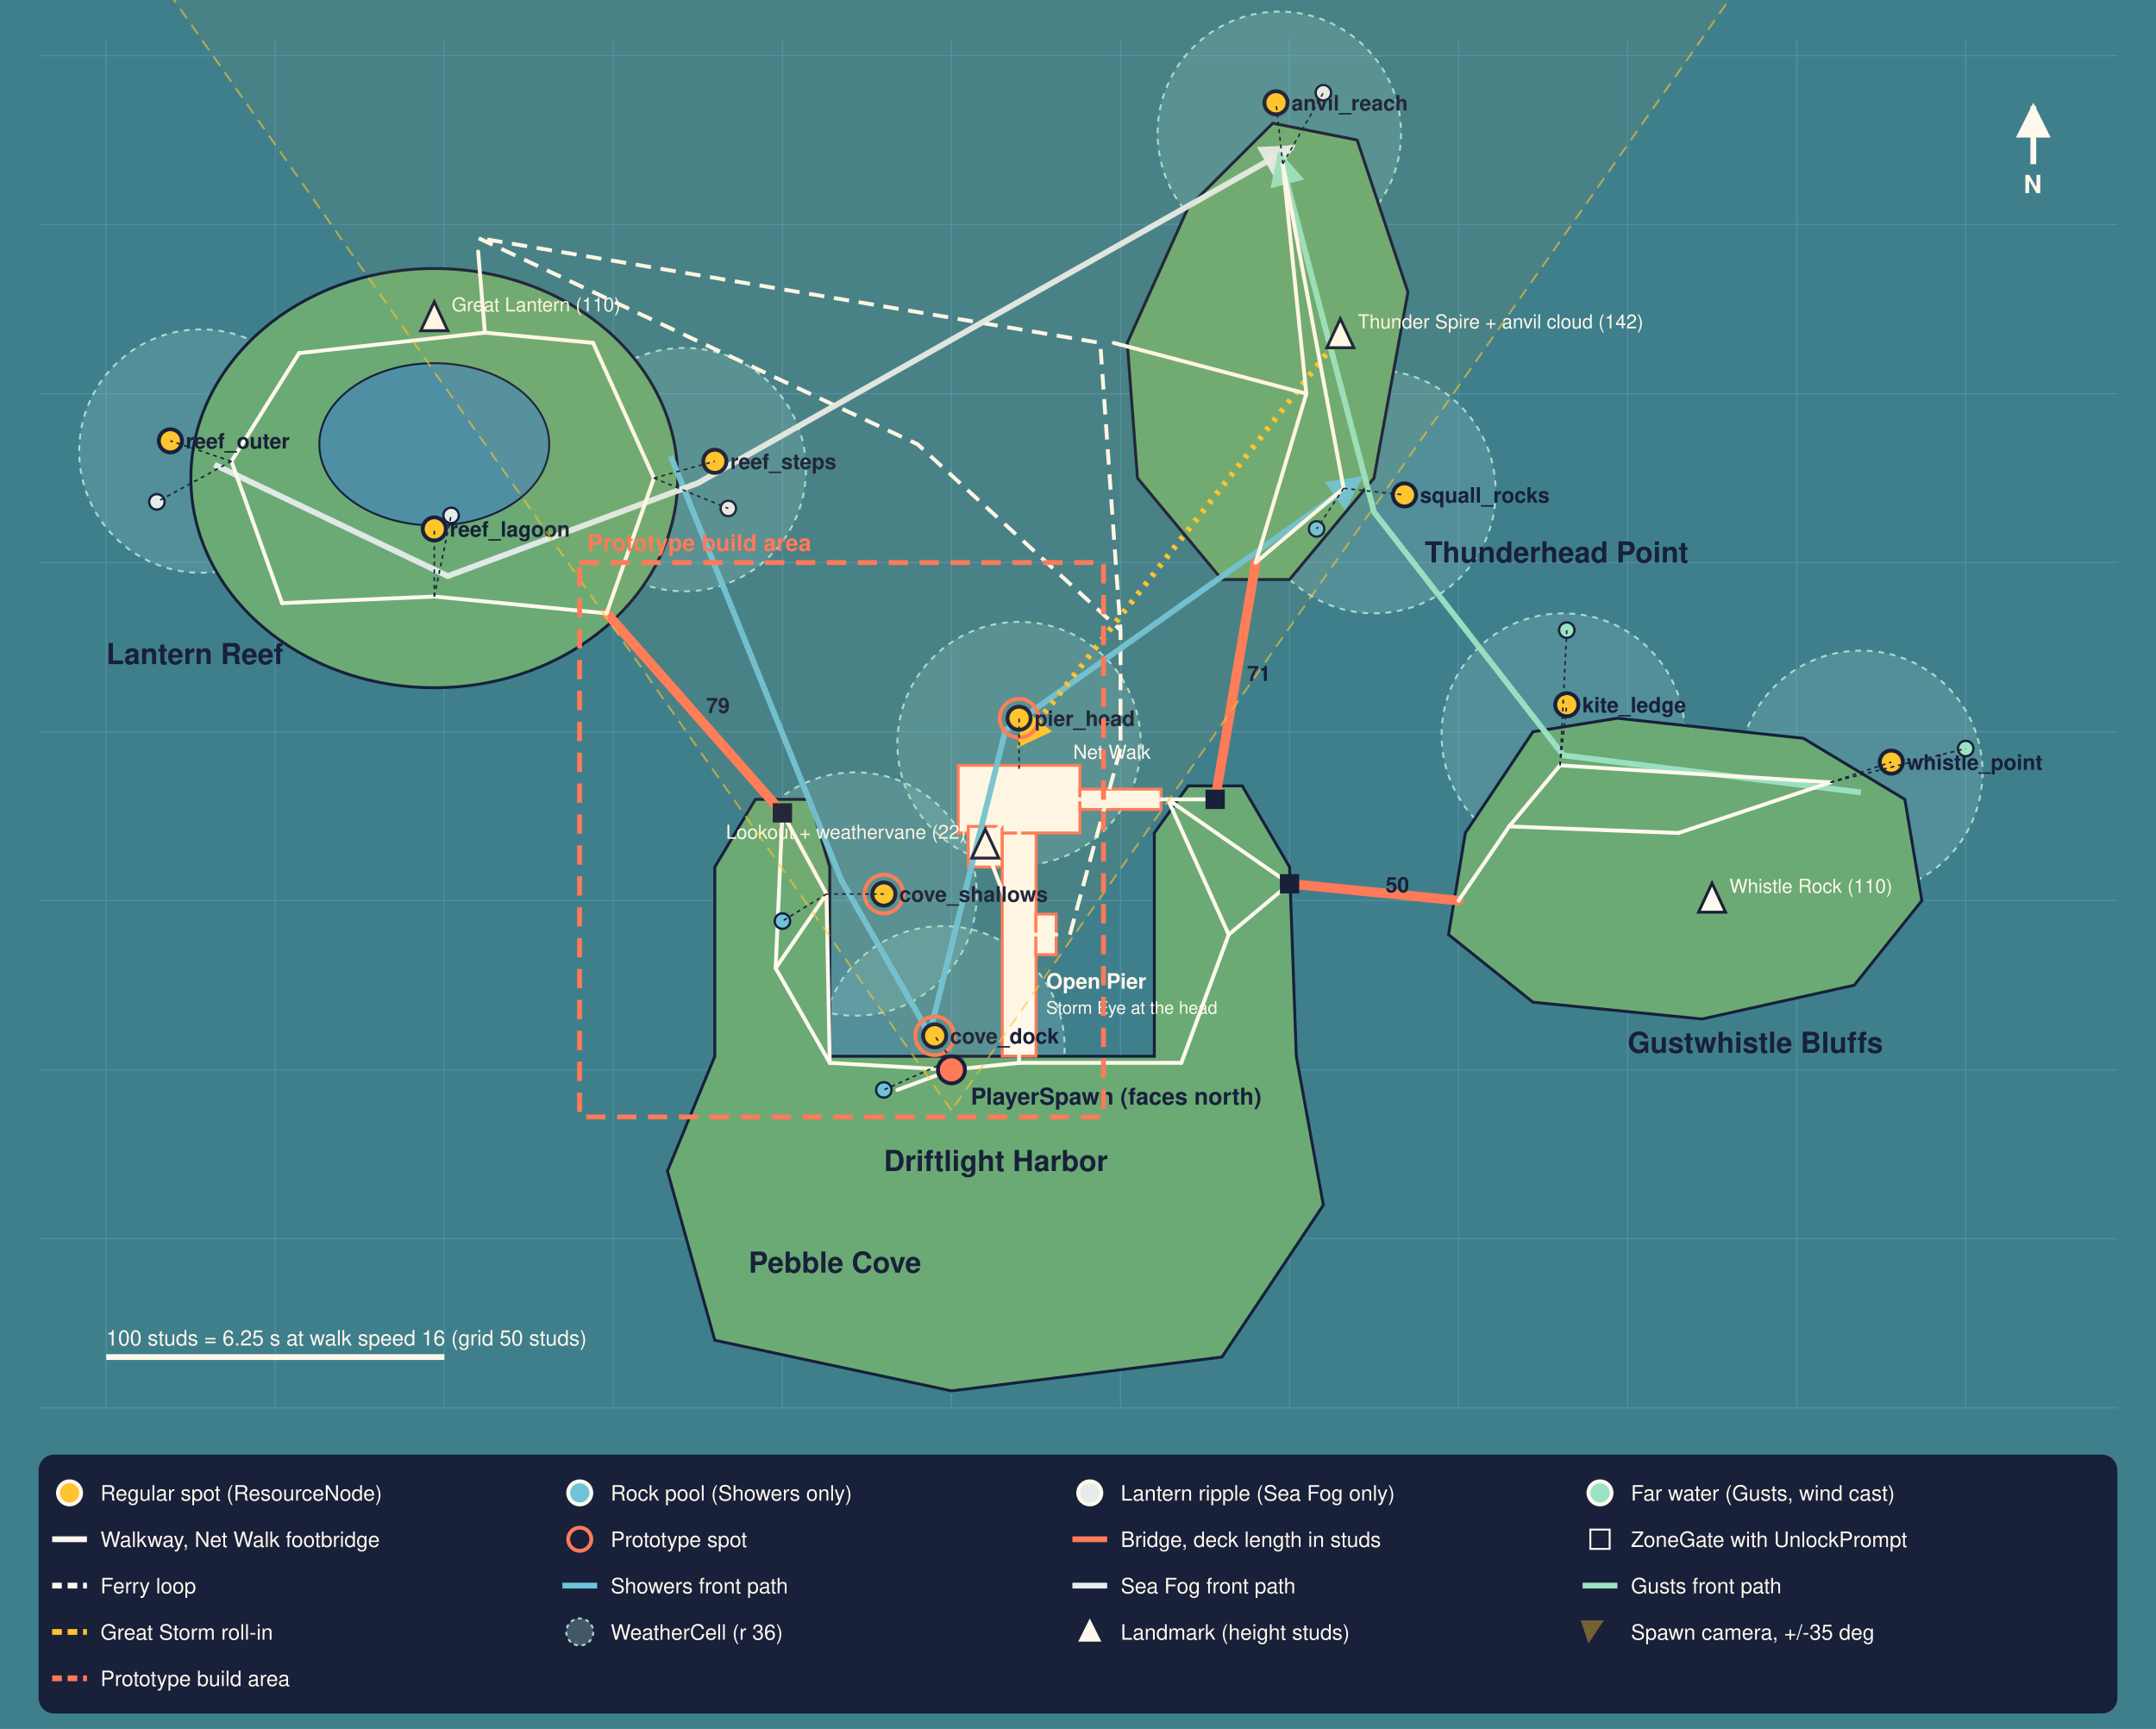
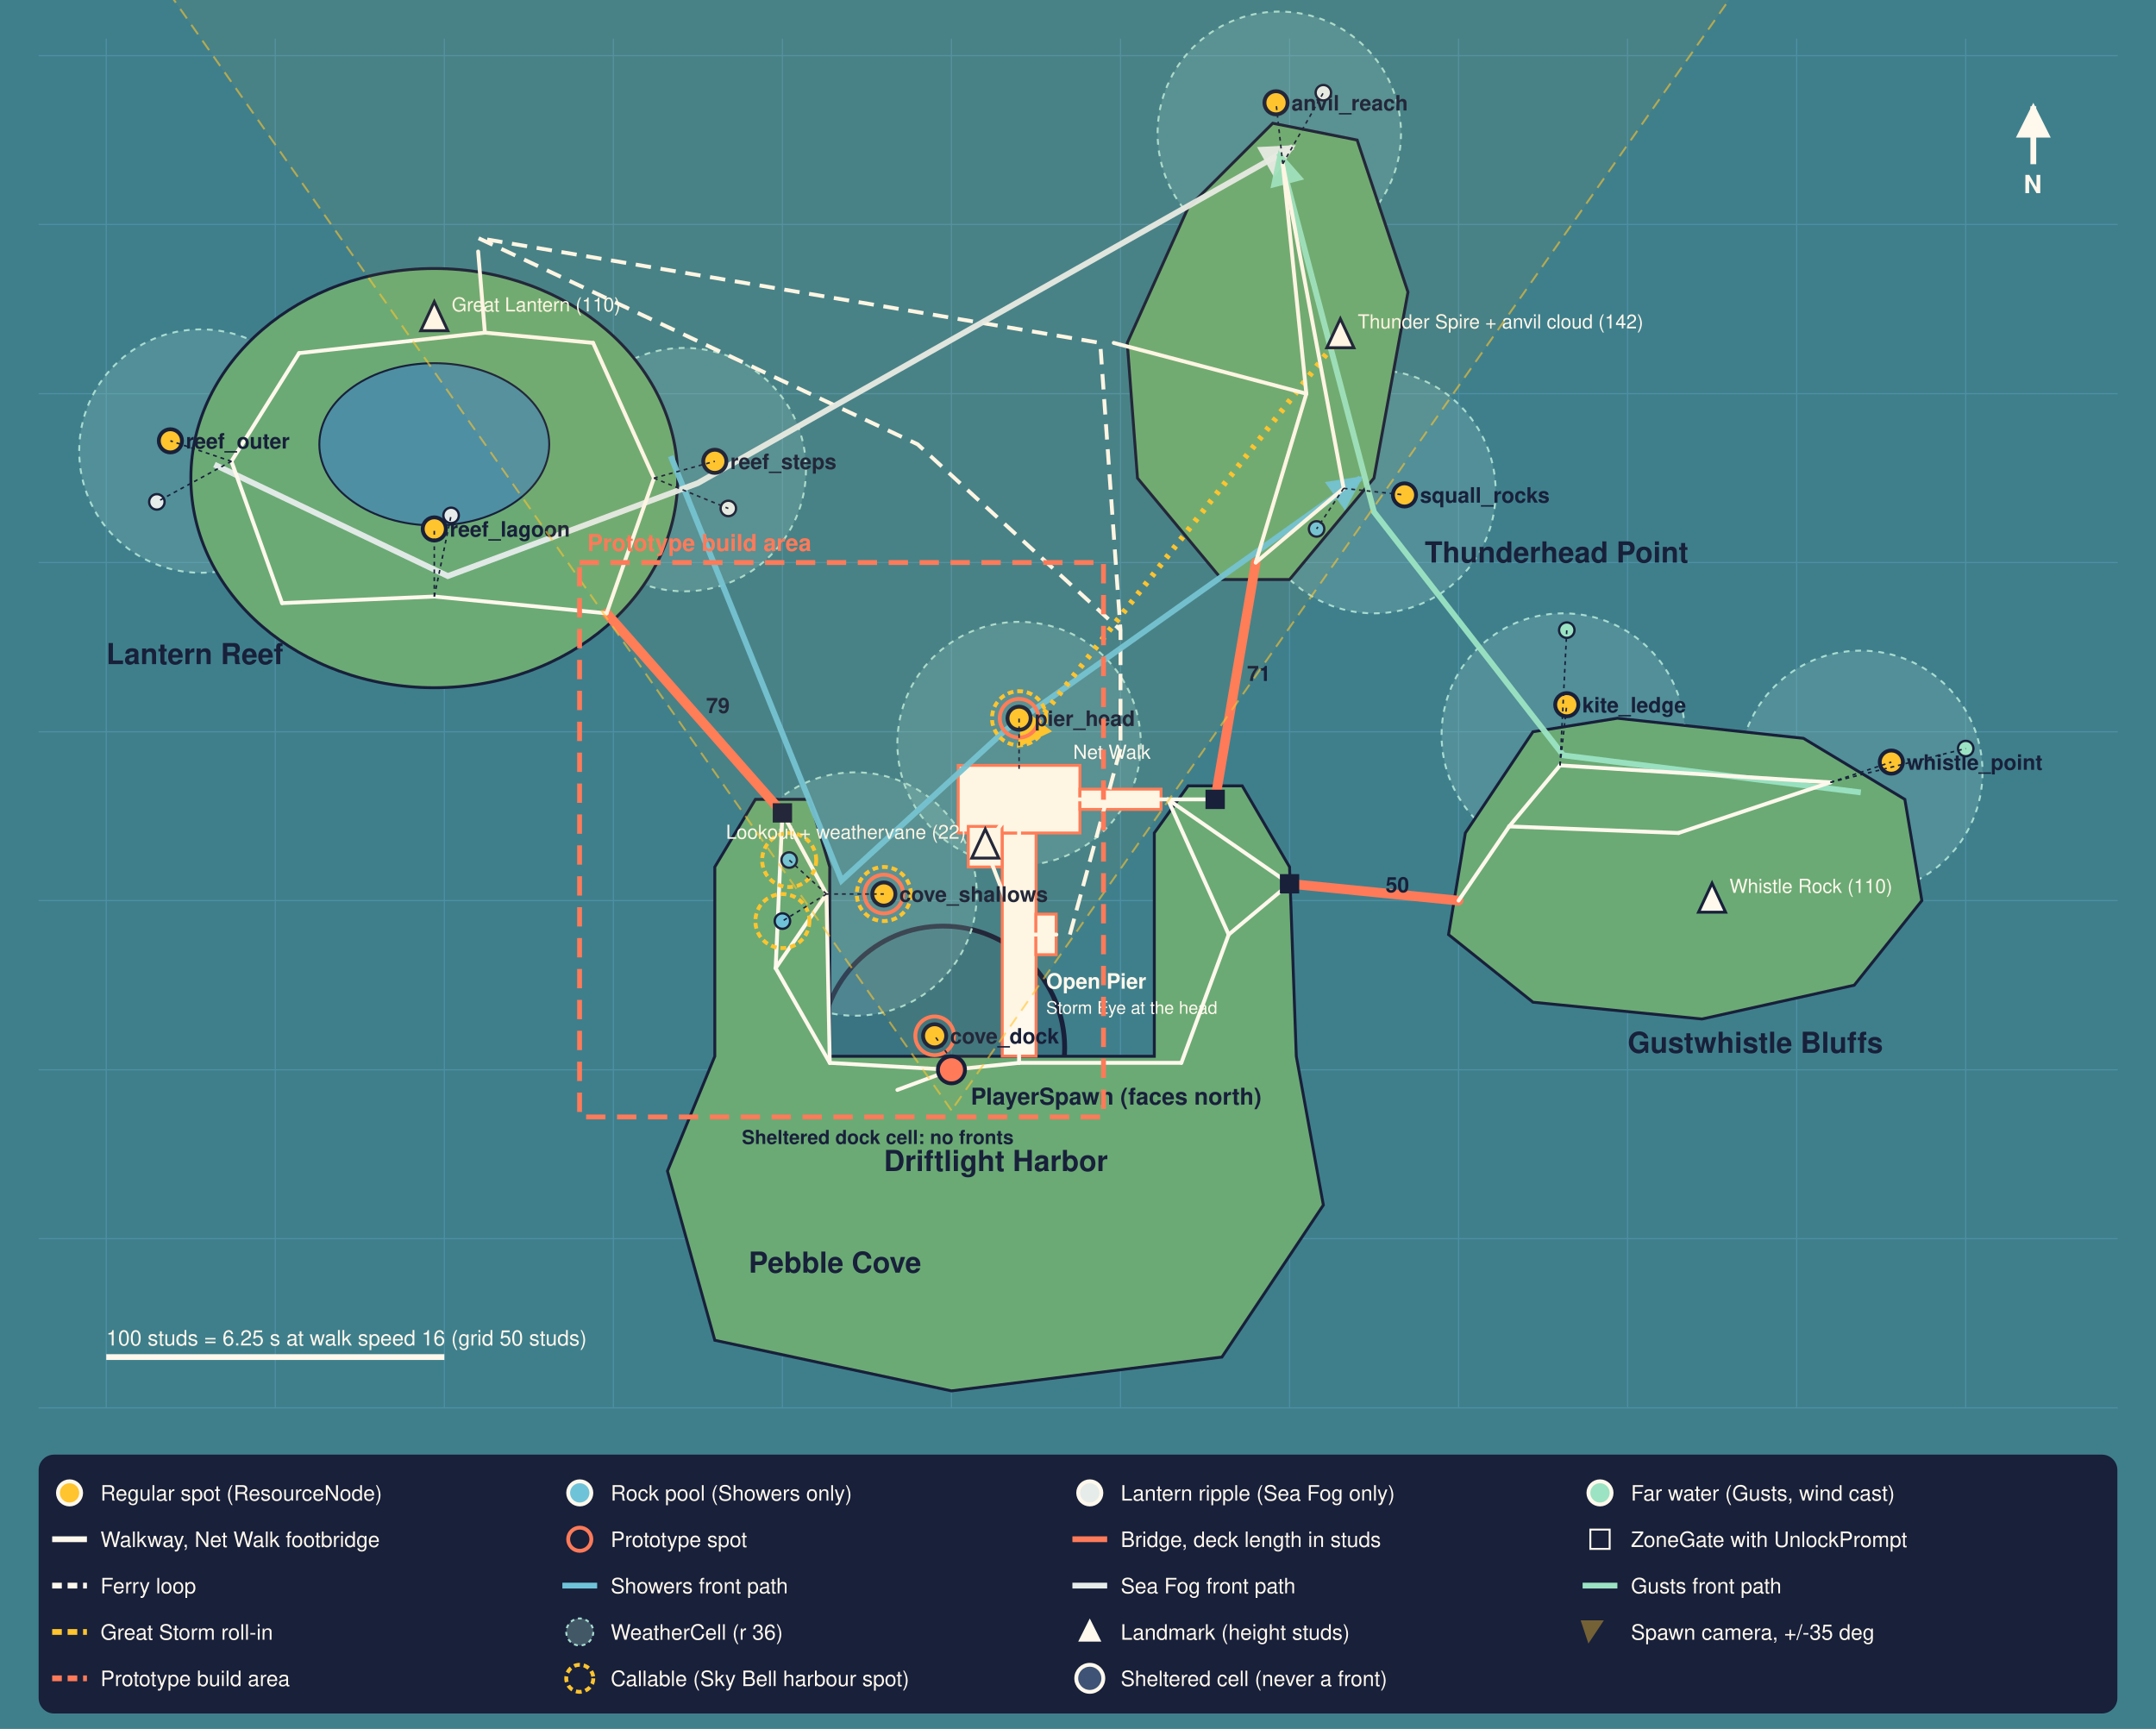
<svg xmlns="http://www.w3.org/2000/svg" width="1116" height="895" viewBox="0 0 1116 895" font-family="Helvetica, Arial, sans-serif">
  <defs>
    <marker id="arrow" viewBox="0 0 10 10" refX="9" refY="5" markerWidth="6" markerHeight="6" orient="auto-start-reverse">
      <path d="M0,0 L10,5 L0,10 z" fill="context-stroke" />
    </marker>
  </defs>
  <rect x="0" y="0" width="1116" height="895" fill="#3F7F8C" />
  <line x1="55.0" y1="20.0" x2="55.0" y2="728.8" stroke="#4E8FA3" stroke-width="0.6" />
  <line x1="142.5" y1="20.0" x2="142.5" y2="728.8" stroke="#4E8FA3" stroke-width="0.6" />
  <line x1="230.0" y1="20.0" x2="230.0" y2="728.8" stroke="#4E8FA3" stroke-width="0.6" />
  <line x1="317.5" y1="20.0" x2="317.5" y2="728.8" stroke="#4E8FA3" stroke-width="0.6" />
  <line x1="405.0" y1="20.0" x2="405.0" y2="728.8" stroke="#4E8FA3" stroke-width="0.6" />
  <line x1="492.5" y1="20.0" x2="492.5" y2="728.8" stroke="#4E8FA3" stroke-width="0.6" />
  <line x1="580.0" y1="20.0" x2="580.0" y2="728.8" stroke="#4E8FA3" stroke-width="0.6" />
  <line x1="667.5" y1="20.0" x2="667.5" y2="728.8" stroke="#4E8FA3" stroke-width="0.6" />
  <line x1="755.0" y1="20.0" x2="755.0" y2="728.8" stroke="#4E8FA3" stroke-width="0.6" />
  <line x1="842.5" y1="20.0" x2="842.5" y2="728.8" stroke="#4E8FA3" stroke-width="0.6" />
  <line x1="930.0" y1="20.0" x2="930.0" y2="728.8" stroke="#4E8FA3" stroke-width="0.6" />
  <line x1="1017.5" y1="20.0" x2="1017.5" y2="728.8" stroke="#4E8FA3" stroke-width="0.6" />
  <line x1="20.0" y1="28.8" x2="1096.2" y2="28.8" stroke="#4E8FA3" stroke-width="0.6" />
  <line x1="20.0" y1="116.2" x2="1096.2" y2="116.2" stroke="#4E8FA3" stroke-width="0.6" />
  <line x1="20.0" y1="203.8" x2="1096.2" y2="203.8" stroke="#4E8FA3" stroke-width="0.6" />
  <line x1="20.0" y1="291.2" x2="1096.2" y2="291.2" stroke="#4E8FA3" stroke-width="0.6" />
  <line x1="20.0" y1="378.8" x2="1096.2" y2="378.8" stroke="#4E8FA3" stroke-width="0.6" />
  <line x1="20.0" y1="466.2" x2="1096.2" y2="466.2" stroke="#4E8FA3" stroke-width="0.6" />
  <line x1="20.0" y1="553.8" x2="1096.2" y2="553.8" stroke="#4E8FA3" stroke-width="0.6" />
  <line x1="20.0" y1="641.2" x2="1096.2" y2="641.2" stroke="#4E8FA3" stroke-width="0.6" />
  <line x1="20.0" y1="728.8" x2="1096.2" y2="728.8" stroke="#4E8FA3" stroke-width="0.6" />
-   <circle cx="488.1" cy="542.4" r="63.0" fill="#A8DCD1" fill-opacity="0.18" stroke="#A8DCD1" stroke-dasharray="3,3" stroke-width="1" />
+   <circle cx="488.1" cy="542.4" r="63.0" fill="#18203A" fill-opacity="0.12" stroke="#18203A" stroke-width="2.5" />
  <circle cx="442.6" cy="462.8" r="63.0" fill="#A8DCD1" fill-opacity="0.18" stroke="#A8DCD1" stroke-dasharray="3,3" stroke-width="1" />
  <circle cx="527.5" cy="384.9" r="63.0" fill="#A8DCD1" fill-opacity="0.18" stroke="#A8DCD1" stroke-dasharray="3,3" stroke-width="1" />
  <circle cx="354.2" cy="243.1" r="63.0" fill="#A8DCD1" fill-opacity="0.18" stroke="#A8DCD1" stroke-dasharray="3,3" stroke-width="1" />
  <circle cx="224.8" cy="291.2" r="63.0" fill="#A8DCD1" fill-opacity="0.18" stroke="#A8DCD1" stroke-dasharray="3,3" stroke-width="1" />
  <circle cx="104.0" cy="233.5" r="63.0" fill="#A8DCD1" fill-opacity="0.18" stroke="#A8DCD1" stroke-dasharray="3,3" stroke-width="1" />
  <circle cx="809.2" cy="380.5" r="63.0" fill="#A8DCD1" fill-opacity="0.18" stroke="#A8DCD1" stroke-dasharray="3,3" stroke-width="1" />
  <circle cx="963.2" cy="399.8" r="63.0" fill="#A8DCD1" fill-opacity="0.18" stroke="#A8DCD1" stroke-dasharray="3,3" stroke-width="1" />
  <circle cx="711.2" cy="254.5" r="63.0" fill="#A8DCD1" fill-opacity="0.18" stroke="#A8DCD1" stroke-dasharray="3,3" stroke-width="1" />
  <circle cx="662.2" cy="69.0" r="63.0" fill="#A8DCD1" fill-opacity="0.18" stroke="#A8DCD1" stroke-dasharray="3,3" stroke-width="1" />
  <polygon points="370.0,546.8 370.0,448.8 391.0,413.8 419.0,413.8 429.5,448.8 429.5,546.8 597.5,546.8 597.5,431.2 615.0,406.8 643.0,406.8 667.5,448.8 671.0,546.8 685.0,623.8 632.5,702.5 492.5,720.0 370.0,693.8 345.5,606.2" fill="#6BAA75" stroke="#18203A" stroke-width="1.5" />
  <polygon points="749.8,483.8 758.5,431.2 793.5,378.8 837.2,371.8 933.5,382.2 986.0,413.8 994.8,466.2 959.8,510.0 881.0,527.5 793.5,518.8" fill="#6BAA75" stroke="#18203A" stroke-width="1.5" />
  <polygon points="632.5,300.0 667.5,300.0 711.2,247.5 728.8,151.2 702.5,72.5 658.8,63.8 615.0,107.5 583.5,177.5 588.8,247.5" fill="#6BAA75" stroke="#18203A" stroke-width="1.5" />
  <ellipse cx="224.8" cy="247.5" rx="126.0" ry="108.5" fill="#6BAA75" stroke="#18203A" stroke-width="1.5" />
  <ellipse cx="224.8" cy="230.0" rx="59.5" ry="42.0" fill="#4E8FA3" stroke="#18203A" stroke-width="1" />
  <rect x="518.8" y="431.2" width="17.5" height="115.5" fill="#FFF8EC" stroke="#FF7A59" stroke-width="1.5" />
  <rect x="496.0" y="396.2" width="63.0" height="35.0" fill="#FFF8EC" stroke="#FF7A59" stroke-width="1.5" />
  <rect x="501.2" y="427.8" width="17.5" height="21.0" fill="#FFF8EC" stroke="#FF7A59" stroke-width="1.5" />
  <rect x="559.0" y="408.5" width="42.0" height="10.5" fill="#FFF8EC" stroke="#FF7A59" stroke-width="1.5" />
  <rect x="536.2" y="473.2" width="10.5" height="21.0" fill="#FFF8EC" stroke="#FF7A59" stroke-width="1.5" />
  <polyline points="553.8,483.8 580.0,387.5 580.0,326.2 569.5,177.5 247.5,123.2 475.0,230.0 580.0,326.2 580.0,387.5 553.8,483.8" fill="none" stroke="#FFF8EC" stroke-width="2" stroke-dasharray="8,5" />
-   <polyline points="347.2,236.1 435.6,455.8 481.1,535.4 520.5,377.9 704.2,247.5" fill="none" stroke="#6FC3D9" stroke-width="3" stroke-opacity="0.95" marker-end="url(#arrow)" />
+   <polyline points="347.2,236.1 435.6,455.8 520.5,377.9 704.2,247.5" fill="none" stroke="#6FC3D9" stroke-width="3" stroke-opacity="0.95" marker-end="url(#arrow)" />
  <polyline points="111.0,240.5 231.8,298.2 361.2,250.1 669.2,76.0" fill="none" stroke="#E6ECEA" stroke-width="3" stroke-opacity="0.95" marker-end="url(#arrow)" />
  <polyline points="963.2,410.2 809.2,391.0 711.2,265.0 662.2,79.5" fill="none" stroke="#9BE3C3" stroke-width="3" stroke-opacity="0.95" marker-end="url(#arrow)" />
  <line x1="693.8" y1="174.0" x2="527.5" y2="385.8" stroke="#FFC42E" stroke-width="3" stroke-dasharray="2,4" marker-end="url(#arrow)" />
  <line x1="492.5" y1="553.8" x2="492.5" y2="548.5" stroke="#FFF8EC" stroke-width="2" stroke-linecap="round" />
  <line x1="492.5" y1="553.8" x2="464.5" y2="564.2" stroke="#FFF8EC" stroke-width="2" stroke-linecap="round" />
  <line x1="492.5" y1="553.8" x2="429.5" y2="550.2" stroke="#FFF8EC" stroke-width="2" stroke-linecap="round" />
  <line x1="492.5" y1="553.8" x2="527.5" y2="550.2" stroke="#FFF8EC" stroke-width="2" stroke-linecap="round" />
  <line x1="527.5" y1="550.2" x2="611.5" y2="550.2" stroke="#FFF8EC" stroke-width="2" stroke-linecap="round" />
  <line x1="429.5" y1="550.2" x2="401.5" y2="501.2" stroke="#FFF8EC" stroke-width="2" stroke-linecap="round" />
  <line x1="429.5" y1="550.2" x2="427.8" y2="462.8" stroke="#FFF8EC" stroke-width="2" stroke-linecap="round" />
  <line x1="401.5" y1="501.2" x2="427.8" y2="462.8" stroke="#FFF8EC" stroke-width="2" stroke-linecap="round" />
  <line x1="427.8" y1="462.8" x2="405.0" y2="420.8" stroke="#FFF8EC" stroke-width="2" stroke-linecap="round" />
  <line x1="401.5" y1="501.2" x2="405.0" y2="420.8" stroke="#FFF8EC" stroke-width="2" stroke-linecap="round" />
  <line x1="527.5" y1="550.2" x2="527.5" y2="483.8" stroke="#FFF8EC" stroke-width="2" stroke-linecap="round" />
  <line x1="527.5" y1="483.8" x2="546.8" y2="483.8" stroke="#FFF8EC" stroke-width="2" stroke-linecap="round" />
  <line x1="527.5" y1="483.8" x2="510.0" y2="438.2" stroke="#FFF8EC" stroke-width="2" stroke-linecap="round" />
  <line x1="510.0" y1="438.2" x2="527.5" y2="413.8" stroke="#FFF8EC" stroke-width="2" stroke-linecap="round" />
  <line x1="527.5" y1="483.8" x2="527.5" y2="413.8" stroke="#FFF8EC" stroke-width="2" stroke-linecap="round" />
  <line x1="527.5" y1="413.8" x2="527.5" y2="398.0" stroke="#FFF8EC" stroke-width="2" stroke-linecap="round" />
  <line x1="527.5" y1="413.8" x2="604.5" y2="413.8" stroke="#FFF8EC" stroke-width="2" stroke-linecap="round" />
  <line x1="611.5" y1="550.2" x2="636.0" y2="483.8" stroke="#FFF8EC" stroke-width="2" stroke-linecap="round" />
  <line x1="636.0" y1="483.8" x2="604.5" y2="413.8" stroke="#FFF8EC" stroke-width="2" stroke-linecap="round" />
  <line x1="636.0" y1="483.8" x2="667.5" y2="457.5" stroke="#FFF8EC" stroke-width="2" stroke-linecap="round" />
  <line x1="604.5" y1="413.8" x2="667.5" y2="457.5" stroke="#FFF8EC" stroke-width="2" stroke-linecap="round" />
  <line x1="604.5" y1="413.8" x2="629.0" y2="413.8" stroke="#FFF8EC" stroke-width="2" stroke-linecap="round" />
  <line x1="405.0" y1="420.8" x2="314.0" y2="317.5" stroke="#FF7A59" stroke-width="5" stroke-linecap="round" />
  <text x="365.5" y="369.1" font-size="11" fill="#18203A" font-weight="bold">79</text>
  <line x1="667.5" y1="457.5" x2="755.0" y2="466.2" stroke="#FF7A59" stroke-width="5" stroke-linecap="round" />
  <text x="717.2" y="461.9" font-size="11" fill="#18203A" font-weight="bold">50</text>
  <line x1="629.0" y1="413.8" x2="650.0" y2="291.2" stroke="#FF7A59" stroke-width="5" stroke-linecap="round" />
  <text x="645.5" y="352.5" font-size="11" fill="#18203A" font-weight="bold">71</text>
  <line x1="314.0" y1="317.5" x2="338.5" y2="247.5" stroke="#FFF8EC" stroke-width="2" stroke-linecap="round" />
  <line x1="338.5" y1="247.5" x2="307.0" y2="177.5" stroke="#FFF8EC" stroke-width="2" stroke-linecap="round" />
  <line x1="307.0" y1="177.5" x2="251.0" y2="172.2" stroke="#FFF8EC" stroke-width="2" stroke-linecap="round" />
  <line x1="251.0" y1="172.2" x2="247.5" y2="130.2" stroke="#FFF8EC" stroke-width="2" stroke-linecap="round" />
  <line x1="251.0" y1="172.2" x2="154.8" y2="182.8" stroke="#FFF8EC" stroke-width="2" stroke-linecap="round" />
  <line x1="154.8" y1="182.8" x2="119.8" y2="238.8" stroke="#FFF8EC" stroke-width="2" stroke-linecap="round" />
  <line x1="119.8" y1="238.8" x2="146.0" y2="312.2" stroke="#FFF8EC" stroke-width="2" stroke-linecap="round" />
  <line x1="146.0" y1="312.2" x2="224.8" y2="308.8" stroke="#FFF8EC" stroke-width="2" stroke-linecap="round" />
  <line x1="224.8" y1="308.8" x2="314.0" y2="317.5" stroke="#FFF8EC" stroke-width="2" stroke-linecap="round" />
  <line x1="755.0" y1="466.2" x2="781.2" y2="427.8" stroke="#FFF8EC" stroke-width="2" stroke-linecap="round" />
  <line x1="781.2" y1="427.8" x2="807.5" y2="396.2" stroke="#FFF8EC" stroke-width="2" stroke-linecap="round" />
  <line x1="781.2" y1="427.8" x2="868.8" y2="431.2" stroke="#FFF8EC" stroke-width="2" stroke-linecap="round" />
  <line x1="868.8" y1="431.2" x2="947.5" y2="405.0" stroke="#FFF8EC" stroke-width="2" stroke-linecap="round" />
  <line x1="807.5" y1="396.2" x2="947.5" y2="405.0" stroke="#FFF8EC" stroke-width="2" stroke-linecap="round" />
  <line x1="650.0" y1="291.2" x2="695.5" y2="252.8" stroke="#FFF8EC" stroke-width="2" stroke-linecap="round" />
  <line x1="650.0" y1="291.2" x2="676.2" y2="203.8" stroke="#FFF8EC" stroke-width="2" stroke-linecap="round" />
  <line x1="676.2" y1="203.8" x2="664.0" y2="84.8" stroke="#FFF8EC" stroke-width="2" stroke-linecap="round" />
  <line x1="695.5" y1="252.8" x2="664.0" y2="84.8" stroke="#FFF8EC" stroke-width="2" stroke-linecap="round" />
  <line x1="676.2" y1="203.8" x2="576.5" y2="177.5" stroke="#FFF8EC" stroke-width="2" stroke-linecap="round" />
  <rect x="400.0" y="415.8" width="10" height="10" fill="#18203A" />
  <rect x="662.5" y="452.5" width="10" height="10" fill="#18203A" />
  <rect x="624.0" y="408.8" width="10" height="10" fill="#18203A" />
  <circle cx="483.8" cy="536.2" r="6.0" fill="#FFC42E" stroke="#18203A" stroke-width="2" />
  <circle cx="483.8" cy="536.2" r="10.0" fill="none" stroke="#FF7A59" stroke-width="2" />
  <line x1="492.5" y1="548.5" x2="483.8" y2="536.2" stroke="#18203A" stroke-width="0.8" stroke-dasharray="2,2" />
  <text x="491.8" y="540.2" font-size="11" fill="#18203A" font-weight="bold">cove_dock</text>
  <circle cx="457.5" cy="462.8" r="6.0" fill="#FFC42E" stroke="#18203A" stroke-width="2" />
  <circle cx="457.5" cy="462.8" r="10.0" fill="none" stroke="#FF7A59" stroke-width="2" />
+   <circle cx="457.5" cy="462.8" r="14.0" fill="none" stroke="#FFC42E" stroke-width="2" stroke-dasharray="3,2" />
  <line x1="427.8" y1="462.8" x2="457.5" y2="462.8" stroke="#18203A" stroke-width="0.8" stroke-dasharray="2,2" />
  <text x="465.5" y="466.8" font-size="11" fill="#18203A" font-weight="bold">cove_shallows</text>
  <circle cx="527.5" cy="371.8" r="6.0" fill="#FFC42E" stroke="#18203A" stroke-width="2" />
  <circle cx="527.5" cy="371.8" r="10.0" fill="none" stroke="#FF7A59" stroke-width="2" />
+   <circle cx="527.5" cy="371.8" r="14.0" fill="none" stroke="#FFC42E" stroke-width="2" stroke-dasharray="3,2" />
  <line x1="527.5" y1="398.0" x2="527.5" y2="371.8" stroke="#18203A" stroke-width="0.8" stroke-dasharray="2,2" />
  <text x="535.5" y="375.8" font-size="11" fill="#18203A" font-weight="bold">pier_head</text>
-   <circle cx="457.5" cy="564.2" r="4.0" fill="#6FC3D9" stroke="#18203A" stroke-width="1.2" />
-   <line x1="492.5" y1="548.5" x2="457.5" y2="564.2" stroke="#18203A" stroke-width="0.8" stroke-dasharray="2,2" />
+   <circle cx="408.5" cy="445.2" r="4.0" fill="#6FC3D9" stroke="#18203A" stroke-width="1.2" />
+   <circle cx="408.5" cy="445.2" r="14.0" fill="none" stroke="#FFC42E" stroke-width="2" stroke-dasharray="3,2" />
+   <line x1="427.8" y1="462.8" x2="408.5" y2="445.2" stroke="#18203A" stroke-width="0.8" stroke-dasharray="2,2" />
  <circle cx="405.0" cy="476.8" r="4.0" fill="#6FC3D9" stroke="#18203A" stroke-width="1.2" />
+   <circle cx="405.0" cy="476.8" r="14.0" fill="none" stroke="#FFC42E" stroke-width="2" stroke-dasharray="3,2" />
  <line x1="427.8" y1="462.8" x2="405.0" y2="476.8" stroke="#18203A" stroke-width="0.8" stroke-dasharray="2,2" />
  <circle cx="370.0" cy="238.8" r="6.0" fill="#FFC42E" stroke="#18203A" stroke-width="2" />
  <line x1="338.5" y1="247.5" x2="370.0" y2="238.8" stroke="#18203A" stroke-width="0.8" stroke-dasharray="2,2" />
  <text x="378.0" y="242.8" font-size="11" fill="#18203A" font-weight="bold">reef_steps</text>
  <circle cx="224.8" cy="273.8" r="6.0" fill="#FFC42E" stroke="#18203A" stroke-width="2" />
  <line x1="224.8" y1="308.8" x2="224.8" y2="273.8" stroke="#18203A" stroke-width="0.8" stroke-dasharray="2,2" />
  <text x="232.8" y="277.8" font-size="11" fill="#18203A" font-weight="bold">reef_lagoon</text>
  <circle cx="88.2" cy="228.2" r="6.0" fill="#FFC42E" stroke="#18203A" stroke-width="2" />
  <line x1="119.8" y1="238.8" x2="88.2" y2="228.2" stroke="#18203A" stroke-width="0.8" stroke-dasharray="2,2" />
  <text x="96.2" y="232.2" font-size="11" fill="#18203A" font-weight="bold">reef_outer</text>
  <circle cx="377.0" cy="263.2" r="4.0" fill="#E6ECEA" stroke="#18203A" stroke-width="1.2" />
  <line x1="338.5" y1="247.5" x2="377.0" y2="263.2" stroke="#18203A" stroke-width="0.8" stroke-dasharray="2,2" />
  <circle cx="233.5" cy="266.8" r="4.0" fill="#E6ECEA" stroke="#18203A" stroke-width="1.2" />
  <line x1="224.8" y1="308.8" x2="233.5" y2="266.8" stroke="#18203A" stroke-width="0.8" stroke-dasharray="2,2" />
  <circle cx="81.2" cy="259.8" r="4.0" fill="#E6ECEA" stroke="#18203A" stroke-width="1.2" />
  <line x1="119.8" y1="238.8" x2="81.2" y2="259.8" stroke="#18203A" stroke-width="0.8" stroke-dasharray="2,2" />
  <circle cx="811.0" cy="364.8" r="6.0" fill="#FFC42E" stroke="#18203A" stroke-width="2" />
  <line x1="807.5" y1="396.2" x2="811.0" y2="364.8" stroke="#18203A" stroke-width="0.8" stroke-dasharray="2,2" />
  <text x="819.0" y="368.8" font-size="11" fill="#18203A" font-weight="bold">kite_ledge</text>
  <circle cx="979.0" cy="394.5" r="6.0" fill="#FFC42E" stroke="#18203A" stroke-width="2" />
  <line x1="947.5" y1="405.0" x2="979.0" y2="394.5" stroke="#18203A" stroke-width="0.8" stroke-dasharray="2,2" />
  <text x="987.0" y="398.5" font-size="11" fill="#18203A" font-weight="bold">whistle_point</text>
  <circle cx="811.0" cy="326.2" r="4.0" fill="#9BE3C3" stroke="#18203A" stroke-width="1.2" />
  <line x1="807.5" y1="396.2" x2="811.0" y2="326.2" stroke="#18203A" stroke-width="0.8" stroke-dasharray="2,2" />
  <circle cx="1017.5" cy="387.5" r="4.0" fill="#9BE3C3" stroke="#18203A" stroke-width="1.2" />
  <line x1="947.5" y1="405.0" x2="1017.5" y2="387.5" stroke="#18203A" stroke-width="0.8" stroke-dasharray="2,2" />
  <circle cx="727.0" cy="256.2" r="6.0" fill="#FFC42E" stroke="#18203A" stroke-width="2" />
  <line x1="695.5" y1="252.8" x2="727.0" y2="256.2" stroke="#18203A" stroke-width="0.8" stroke-dasharray="2,2" />
  <text x="735.0" y="260.2" font-size="11" fill="#18203A" font-weight="bold">squall_rocks</text>
  <circle cx="660.5" cy="53.2" r="6.0" fill="#FFC42E" stroke="#18203A" stroke-width="2" />
  <line x1="664.0" y1="84.8" x2="660.5" y2="53.2" stroke="#18203A" stroke-width="0.8" stroke-dasharray="2,2" />
  <text x="668.5" y="57.2" font-size="11" fill="#18203A" font-weight="bold">anvil_reach</text>
  <circle cx="681.5" cy="273.8" r="4.0" fill="#6FC3D9" stroke="#18203A" stroke-width="1.2" />
  <line x1="695.5" y1="252.8" x2="681.5" y2="273.8" stroke="#18203A" stroke-width="0.8" stroke-dasharray="2,2" />
  <circle cx="685.0" cy="48.0" r="4.0" fill="#E6ECEA" stroke="#18203A" stroke-width="1.2" />
  <line x1="664.0" y1="84.8" x2="685.0" y2="48.0" stroke="#18203A" stroke-width="0.8" stroke-dasharray="2,2" />
  <polygon points="224.8,156.2 217.8,171.2 231.8,171.2" fill="#FFF8EC" stroke="#18203A" stroke-width="1.5" />
  <text x="233.8" y="161.2" font-size="10" fill="#FFF8EC" text-anchor="start">Great Lantern (110)</text>
  <polygon points="886.2,457.2 879.2,472.2 893.2,472.2" fill="#FFF8EC" stroke="#18203A" stroke-width="1.5" />
  <text x="895.2" y="462.2" font-size="10" fill="#FFF8EC" text-anchor="start">Whistle Rock (110)</text>
  <polygon points="693.8,165.0 686.8,180.0 700.8,180.0" fill="#FFF8EC" stroke="#18203A" stroke-width="1.5" />
  <text x="702.8" y="170.0" font-size="10" fill="#FFF8EC" text-anchor="start">Thunder Spire + anvil cloud (142)</text>
  <polygon points="510.0,429.2 503.0,444.2 517.0,444.2" fill="#FFF8EC" stroke="#18203A" stroke-width="1.5" />
  <text x="500.0" y="434.2" font-size="10" fill="#FFF8EC" text-anchor="end">Lookout + weathervane (22)</text>
  <polygon points="492.5,574.8 88.1,-2.8 896.9,-2.8" fill="#FFC42E" fill-opacity="0.05" stroke="#FFC42E" stroke-opacity="0.6" stroke-dasharray="6,4" />
  <circle cx="492.5" cy="553.8" r="7" fill="#FF7A59" stroke="#18203A" stroke-width="2" />
  <text x="502.5" y="571.8" font-size="12" fill="#18203A" font-weight="bold">PlayerSpawn (faces north)</text>
  <text x="387.5" y="658.8" font-size="15" font-weight="bold" fill="#18203A">Pebble Cove</text>
  <text x="457.5" y="606.2" font-size="15" font-weight="bold" fill="#18203A">Driftlight Harbor</text>
  <text x="55.0" y="343.8" font-size="15" font-weight="bold" fill="#18203A">Lantern Reef</text>
  <text x="842.5" y="545.0" font-size="15" font-weight="bold" fill="#18203A">Gustwhistle Bluffs</text>
  <text x="737.5" y="291.2" font-size="15" font-weight="bold" fill="#18203A">Thunderhead Point</text>
  <text x="541.5" y="511.8" font-size="11" fill="#FFF8EC" font-weight="bold">Open Pier</text>
  <text x="541.5" y="524.8" font-size="9" fill="#FFF8EC">Storm Eye at the head</text>
+   <text x="384.0" y="592.2" font-size="10" fill="#18203A" font-weight="bold">Sheltered dock cell: no fronts</text>
  <text x="555.5" y="392.8" font-size="10" fill="#FFF8EC">Net Walk</text>
  <rect x="300.0" y="291.2" width="271.2" height="287.0" fill="none" stroke="#FF7A59" stroke-width="2.5" stroke-dasharray="10,6" />
  <text x="304.0" y="285.2" font-size="12" fill="#FF7A59" font-weight="bold">Prototype build area</text>
  <line x1="1052.5" y1="85.0" x2="1052.5" y2="55.0" stroke="#FFF8EC" stroke-width="3" marker-end="url(#arrow)" />
  <text x="1047.5" y="100.0" font-size="13" fill="#FFF8EC" font-weight="bold">N</text>
  <line x1="55.0" y1="702.5" x2="230.0" y2="702.5" stroke="#FFF8EC" stroke-width="3" />
  <text x="55.0" y="696.5" font-size="11" fill="#FFF8EC">100 studs = 6.25 s at walk speed 16 (grid 50 studs)</text>
  <rect x="20" y="753" width="1076" height="134" fill="#18203A" rx="8" />
  <circle cx="36.0" cy="772.8" r="6" fill="#FFC42E" stroke="#FFF8EC" stroke-width="2" />
  <text x="52.0" y="776.8" font-size="11" fill="#FFF8EC">Regular spot (ResourceNode)</text>
  <circle cx="300.1" cy="772.8" r="6" fill="#6FC3D9" stroke="#FFF8EC" stroke-width="2" />
  <text x="316.1" y="776.8" font-size="11" fill="#FFF8EC">Rock pool (Showers only)</text>
  <circle cx="564.1" cy="772.8" r="6" fill="#E6ECEA" stroke="#FFF8EC" stroke-width="2" />
  <text x="580.1" y="776.8" font-size="11" fill="#FFF8EC">Lantern ripple (Sea Fog only)</text>
  <circle cx="828.2" cy="772.8" r="6" fill="#9BE3C3" stroke="#FFF8EC" stroke-width="2" />
  <text x="844.2" y="776.8" font-size="11" fill="#FFF8EC">Far water (Gusts, wind cast)</text>
  <line x1="27.0" y1="796.8" x2="45.0" y2="796.8" stroke="#FFF8EC" stroke-width="3" />
  <text x="52.0" y="800.8" font-size="11" fill="#FFF8EC">Walkway, Net Walk footbridge</text>
  <circle cx="300.1" cy="796.8" r="6" fill="none" stroke="#FF7A59" stroke-width="2" />
  <text x="316.1" y="800.8" font-size="11" fill="#FFF8EC">Prototype spot</text>
  <line x1="555.1" y1="796.8" x2="573.1" y2="796.8" stroke="#FF7A59" stroke-width="3" />
  <text x="580.1" y="800.8" font-size="11" fill="#FFF8EC">Bridge, deck length in studs</text>
  <rect x="823.2" y="791.8" width="10" height="10" fill="#18203A" stroke="#FFF8EC" />
  <text x="844.2" y="800.8" font-size="11" fill="#FFF8EC">ZoneGate with UnlockPrompt</text>
  <line x1="27.0" y1="820.8" x2="45.0" y2="820.8" stroke="#FFF8EC" stroke-width="3" stroke-dasharray="5,3" />
  <text x="52.0" y="824.8" font-size="11" fill="#FFF8EC">Ferry loop</text>
  <line x1="291.1" y1="820.8" x2="309.1" y2="820.8" stroke="#6FC3D9" stroke-width="3" />
  <text x="316.1" y="824.8" font-size="11" fill="#FFF8EC">Showers front path</text>
  <line x1="555.1" y1="820.8" x2="573.1" y2="820.8" stroke="#E6ECEA" stroke-width="3" />
  <text x="580.1" y="824.8" font-size="11" fill="#FFF8EC">Sea Fog front path</text>
  <line x1="819.2" y1="820.8" x2="837.2" y2="820.8" stroke="#9BE3C3" stroke-width="3" />
  <text x="844.2" y="824.8" font-size="11" fill="#FFF8EC">Gusts front path</text>
  <line x1="27.0" y1="844.8" x2="45.0" y2="844.8" stroke="#FFC42E" stroke-width="3" stroke-dasharray="5,3" />
  <text x="52.0" y="848.8" font-size="11" fill="#FFF8EC">Great Storm roll-in</text>
  <circle cx="300.1" cy="844.8" r="7" fill="#A8DCD1" fill-opacity="0.3" stroke="#A8DCD1" stroke-dasharray="2,2" />
  <text x="316.1" y="848.8" font-size="11" fill="#FFF8EC">WeatherCell (r 36)</text>
  <polygon points="564.1,837.8 558.1,849.8 570.1,849.8" fill="#FFF8EC" />
  <text x="580.1" y="848.8" font-size="11" fill="#FFF8EC">Landmark (height studs)</text>
  <polygon points="822.2,850.8 818.2,838.8 830.2,838.8" fill="#FFC42E" fill-opacity="0.4" />
  <text x="844.2" y="848.8" font-size="11" fill="#FFF8EC">Spawn camera, +/-35 deg</text>
  <line x1="27.0" y1="868.8" x2="45.0" y2="868.8" stroke="#FF7A59" stroke-width="3" stroke-dasharray="5,3" />
  <text x="52.0" y="872.8" font-size="11" fill="#FFF8EC">Prototype build area</text>
+   <circle cx="300.1" cy="868.8" r="7" fill="none" stroke="#FFC42E" stroke-width="2" stroke-dasharray="3,2" />
+   <text x="316.1" y="872.8" font-size="11" fill="#FFF8EC">Callable (Sky Bell harbour spot)</text>
+   <circle cx="564.1" cy="868.8" r="7" fill="#3E5376" stroke="#FFF8EC" stroke-width="2" />
+   <text x="580.1" y="872.8" font-size="11" fill="#FFF8EC">Sheltered cell (never a front)</text>
</svg>
